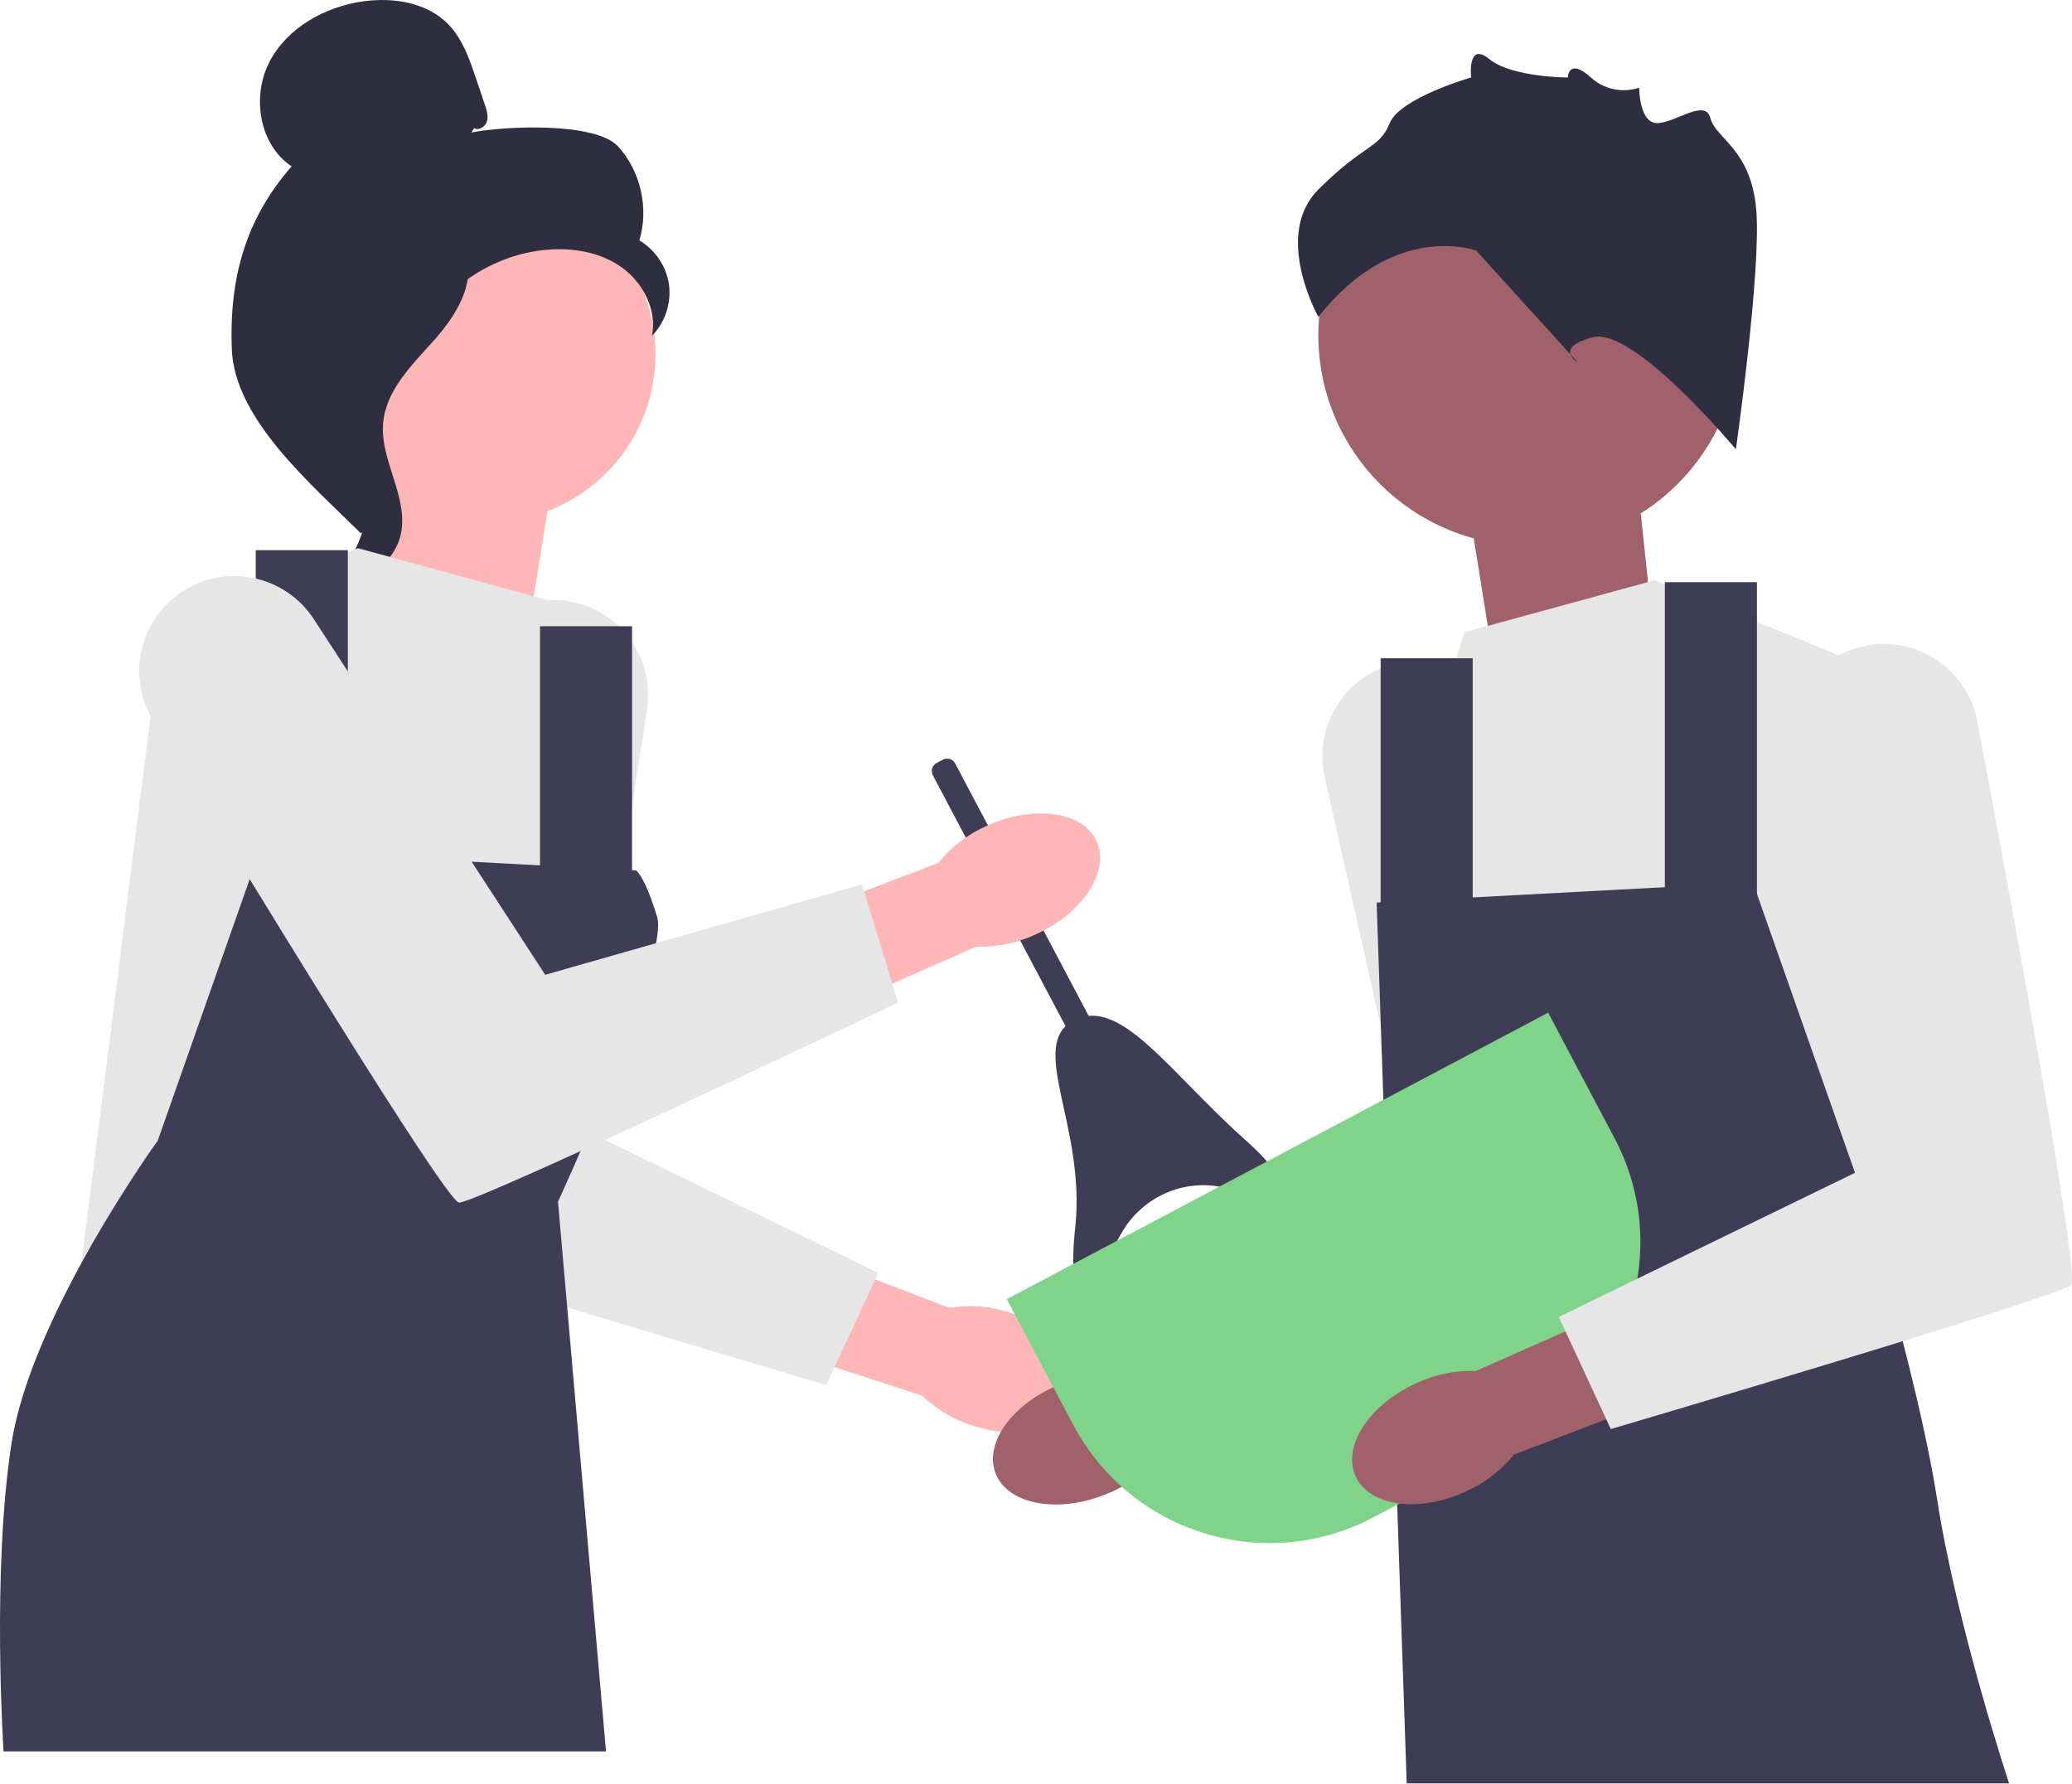
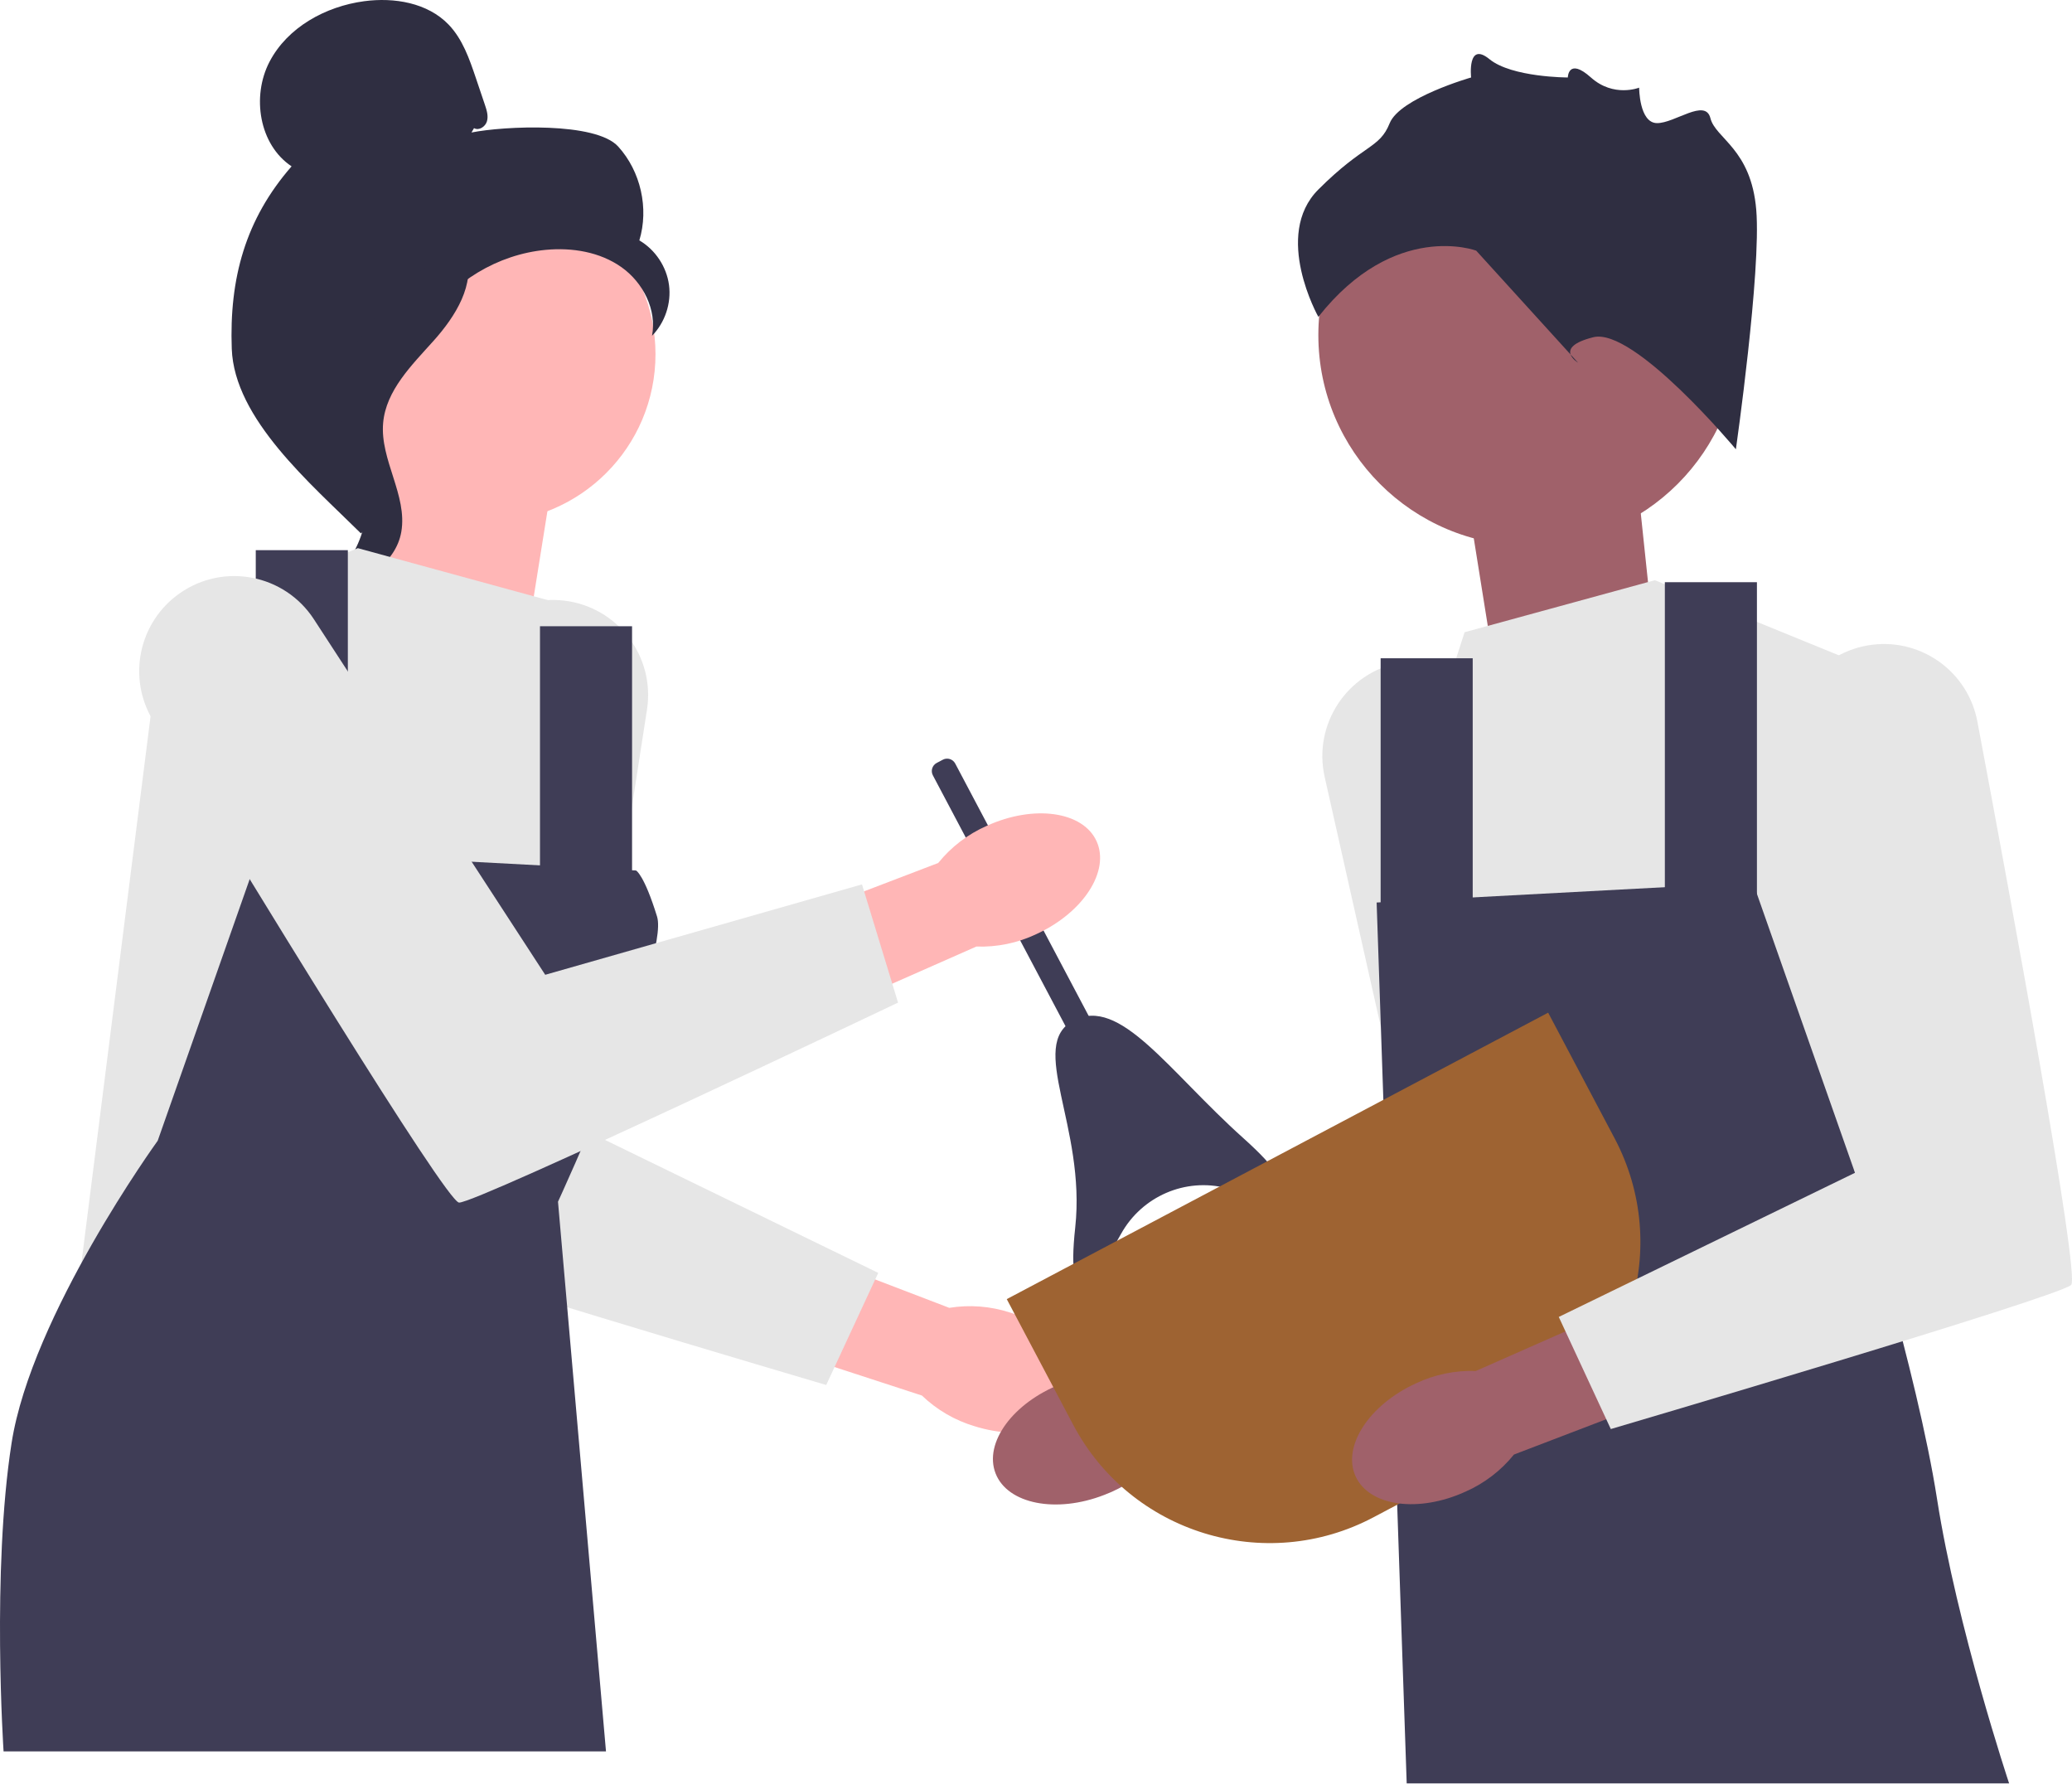
<svg xmlns="http://www.w3.org/2000/svg" width="713.526" height="614" viewBox="0 0 713.526 614">
  <g>
    <path id="uuid-25964adc-e6e4-4b9a-b8ec-929b0c1831fb-390" d="m347.873,451.902c16.985,5.299,28.02,18.358,24.645,29.167-3.374,10.809-19.877,15.273-36.867,9.97-6.816-2.025-13.048-5.653-18.175-10.581l-71.685-23.361,11.679-33.406,69.428,26.576c7.021-1.138,14.213-.578,20.973,1.634l-0.0 0Z" fill="#ffb6b6" />
    <path d="m194.305,206.79h-0c-17.093-2.024-32.831,9.528-36.015,26.443-11.357,60.333-35.479,190.8-32.303,193.976,4.136,4.136,158.531,49.627,158.531,49.627l17.921-38.599-102.011-49.627,22.372-144.302c2.84-18.319-10.086-35.338-28.495-37.519v0Z" fill="#e6e6e6" />
  </g>
  <g>
    <path id="uuid-a5d71dbf-4b88-4e86-8463-d776047f9b39-391" d="m380.312,514.658c-16.573,6.474-33.348,3.169-37.466-7.379s5.979-24.343,22.559-30.817c6.588-2.677,13.721-3.737,20.802-3.092l70.569-26.542,11.749,33.381-70.816,22.622c-4.772,5.275-10.737,9.331-17.398,11.827h-0Z" fill="#a0616a" />
    <path d="m482.08,228.147h0c16.918-3.169,33.397,7.3,37.711,23.963,15.386,59.433,48.221,187.984,45.265,191.367-3.848,4.404-154.837,60.168-154.837,60.168l-20.474-37.307,98.445-56.37-32.019-142.472c-4.065-18.087,7.688-35.936,25.909-39.349l-0.0 0Z" fill="#e6e6e6" />
  </g>
  <polygon points="182.197 215.457 190.605 162.907 133.851 139.785 125.443 219.661 182.197 215.457" fill="#ffb6b6" />
  <polygon points="513.663 223.728 505.255 171.178 562.009 148.056 570.417 227.932 513.663 223.728" fill="#a0616a" />
  <g>
    <circle cx="167.855" cy="121.925" r="57.875" fill="#ffb6b6" />
    <path d="m163.236,44.116c1.675.978,3.918-.501,4.455-2.365s-.089-3.842-.709-5.679l-3.123-9.249c-2.215-6.56-4.565-13.348-9.362-18.341C147.258.946,135.753-.971,125.396.418c-13.3,1.784-26.423,8.986-32.607,20.895-6.184,11.909-3.551,28.527,7.623,35.958-15.926,18.254-21.478,38.598-20.601,62.807s27.259,46.49,44.463,63.544c3.842-2.329,7.335-13.244,5.222-17.209-2.113-3.965.914-8.559-1.702-12.211-2.617-3.652-4.806,2.163-2.16-1.468,1.669-2.292-4.846-7.564-2.365-8.935,12.001-6.634,15.993-21.593,23.531-33.049,9.092-13.817,24.653-23.175,41.12-24.727,9.071-.855,18.653.694,26.088,5.96s12.249,14.677,10.525,23.624c4.465-4.534,6.688-11.179,5.85-17.487s-4.72-12.142-10.214-15.352c3.341-11.048.479-23.757-7.276-32.307-7.755-8.55-39.211-7.093-50.532-4.843" fill="#2f2e41" />
    <path d="m161.478,86.357c-14.994,1.619-25.821,14.607-34.963,26.602-5.269,6.914-10.789,14.548-10.656,23.24.134,8.787,6.009,16.325,8.817,24.652,4.59,13.612.117,29.807-10.809,39.134,10.795,2.049,22.466-6.046,24.329-16.875,2.169-12.606-7.387-24.773-6.255-37.514.997-11.225,9.843-19.864,17.363-28.257,7.52-8.393,14.583-19.53,11.124-30.256" fill="#2f2e41" />
  </g>
  <path d="m188.754,206.645l-65.523-17.921-67.548,27.571-28.949,228.836,165.423,5.514v-36.911s28.949-36.151,23.435-88.535l-5.514-52.384-21.324-66.169Z" fill="#e6e6e6" />
  <path d="m219.038,299.696l-129.582-6.893-35.152,99.943S10.88,452.712,3.987,496.825c-6.893,44.113-2.757,106.147-2.757,106.147h207.452l-16.526-189.238s38.582-83.71,34.11-98.185c-4.472-14.475-7.229-15.853-7.229-15.853l-0-0Z" fill="#3f3d56" />
  <rect x="88.078" y="189.413" width="31.706" height="117.175" fill="#3f3d56" />
  <rect x="185.953" y="215.606" width="31.706" height="96.497" fill="#3f3d56" />
  <path d="m504.35,217.673l65.523-17.921,67.548,27.571,28.949,228.836-165.423,5.514v-36.911s-16.922-37.736-.689-87.846c15.853-48.938-17.232-53.073-17.232-53.073l21.324-66.169v-0Z" fill="#e6e6e6" />
  <path d="m474.065,310.724l129.582-6.893,35.152,99.943s21.367,68.237,28.26,112.35,24.813,97.875,24.813,97.875h-207.452l-6.22-181.966-4.136-121.31 0-0Z" fill="#3f3d56" />
  <rect x="573.319" y="200.442" width="31.706" height="117.175" fill="#3f3d56" />
  <rect x="475.444" y="226.634" width="31.706" height="96.497" fill="#3f3d56" />
  <circle cx="526.48" cy="115.356" r="72.487" fill="#a0616a" />
  <path d="m597.78,154.679s-35.07-42.084-49.098-38.577-5.26,8.767-5.26,8.767l-35.07-38.577s-28.056-10.521-54.358,22.795c0,0-15.781-28.056,0-43.837,15.781-15.781,21.042-14.028,24.549-22.795,3.507-8.767,28.056-15.781,28.056-15.781,0,0-1.408-12.62,6.31-6.31,7.718,6.31,26.993,6.31,26.993,6.31,0,0,.11-7.014,7.953,0s16.61,3.507,16.61,3.507c0,0,0,12.136,6.137,12.205s16.658-8.698,18.412-1.684,14.028,10.521,15.781,31.563-7.014,82.414-7.014,82.414Z" fill="#2f2e41" />
  <g>
    <path d="m328.942,262.869l56.122,106.095-7.693,4.069-56.122-106.095c-.815-1.54-.226-3.452,1.314-4.266l2.112-1.117c1.54-.815,3.452-.226,4.266,1.314v-0Z" fill="#3f3d56" />
    <path d="m422.44,409.06c-14.278-3.681-29.215,2.837-36.38,15.724-8.972,16.137-19.221,29.376-15.789-2.176,3.778-34.735-16.599-62.789-.585-71.261,16.014-8.471,32.55,17.274,58.578,40.584,24.123,21.604,10.212,21.263-5.824,17.128l-0.0 0Z" fill="#3f3d56" />
  </g>
  <g>
    <path id="uuid-cca3ea91-4b8f-4d88-9418-fea0098b5ff4-392" d="m339.796,284.332c16.185-7.39,33.118-5.029,37.82,5.272,4.702,10.301-4.608,24.64-20.801,32.03-6.428,3.041-13.49,4.498-20.596,4.25l-68.974,30.447-13.598-32.672,69.44-26.546c4.469-5.534,10.199-9.916,16.709-12.781v-0Z" fill="#ffb6b6" />
    <path d="m61.845,204.293l-0.0 0c-14.08,9.9-18.09,29.007-9.172,43.729,31.809,52.509,100.921,165.766,105.406,166.011,5.84.32,151.178-68.848,151.178-68.848l-12.416-40.705-109.088,31.126-79.648-122.392c-10.111-15.538-31.096-19.585-46.26-8.922,0,0,0,0,0,0Z" fill="#e6e6e6" />
  </g>
-   <path d="m346.693,447.268l186.438-98.621,22.886,43.266c19.742,37.322,5.47,83.65-31.852,103.392l-51.194,27.08c-37.322,19.742-83.65,5.47-103.392-31.852l-22.887-43.266h0v0h-0Z" fill="#80D489" />
+   <path d="m346.693,447.268l186.438-98.621,22.886,43.266c19.742,37.322,5.47,83.65-31.852,103.392l-51.194,27.08c-37.322,19.742-83.65,5.47-103.392-31.852l-22.887-43.266h0v0h-0Z" fill="#9e6332" />
  <path id="uuid-f7f7485f-a1d4-48b6-9f93-907c0610bac7-393" d="m504.649,513.56c-16.184,7.393-33.118,5.034-37.821-5.266s4.605-24.64,20.796-32.033c6.427-3.042,13.489-4.5,20.596-4.253l68.97-30.457,13.603,32.67-69.436,26.556c-4.468,5.534-10.197,9.918-16.707,12.784h0Z" fill="#a0616a" />
  <path d="m644.922,221.954h0c17.093-2.024,32.831,9.528,36.015,26.443,11.357,60.333,35.479,190.8,32.303,193.976-4.136,4.136-158.531,49.627-158.531,49.627l-17.921-38.599,102.011-49.627-22.372-144.302c-2.84-18.319,10.086-35.338,28.495-37.519v-0Z" fill="#e6e6e6" />
</svg>
